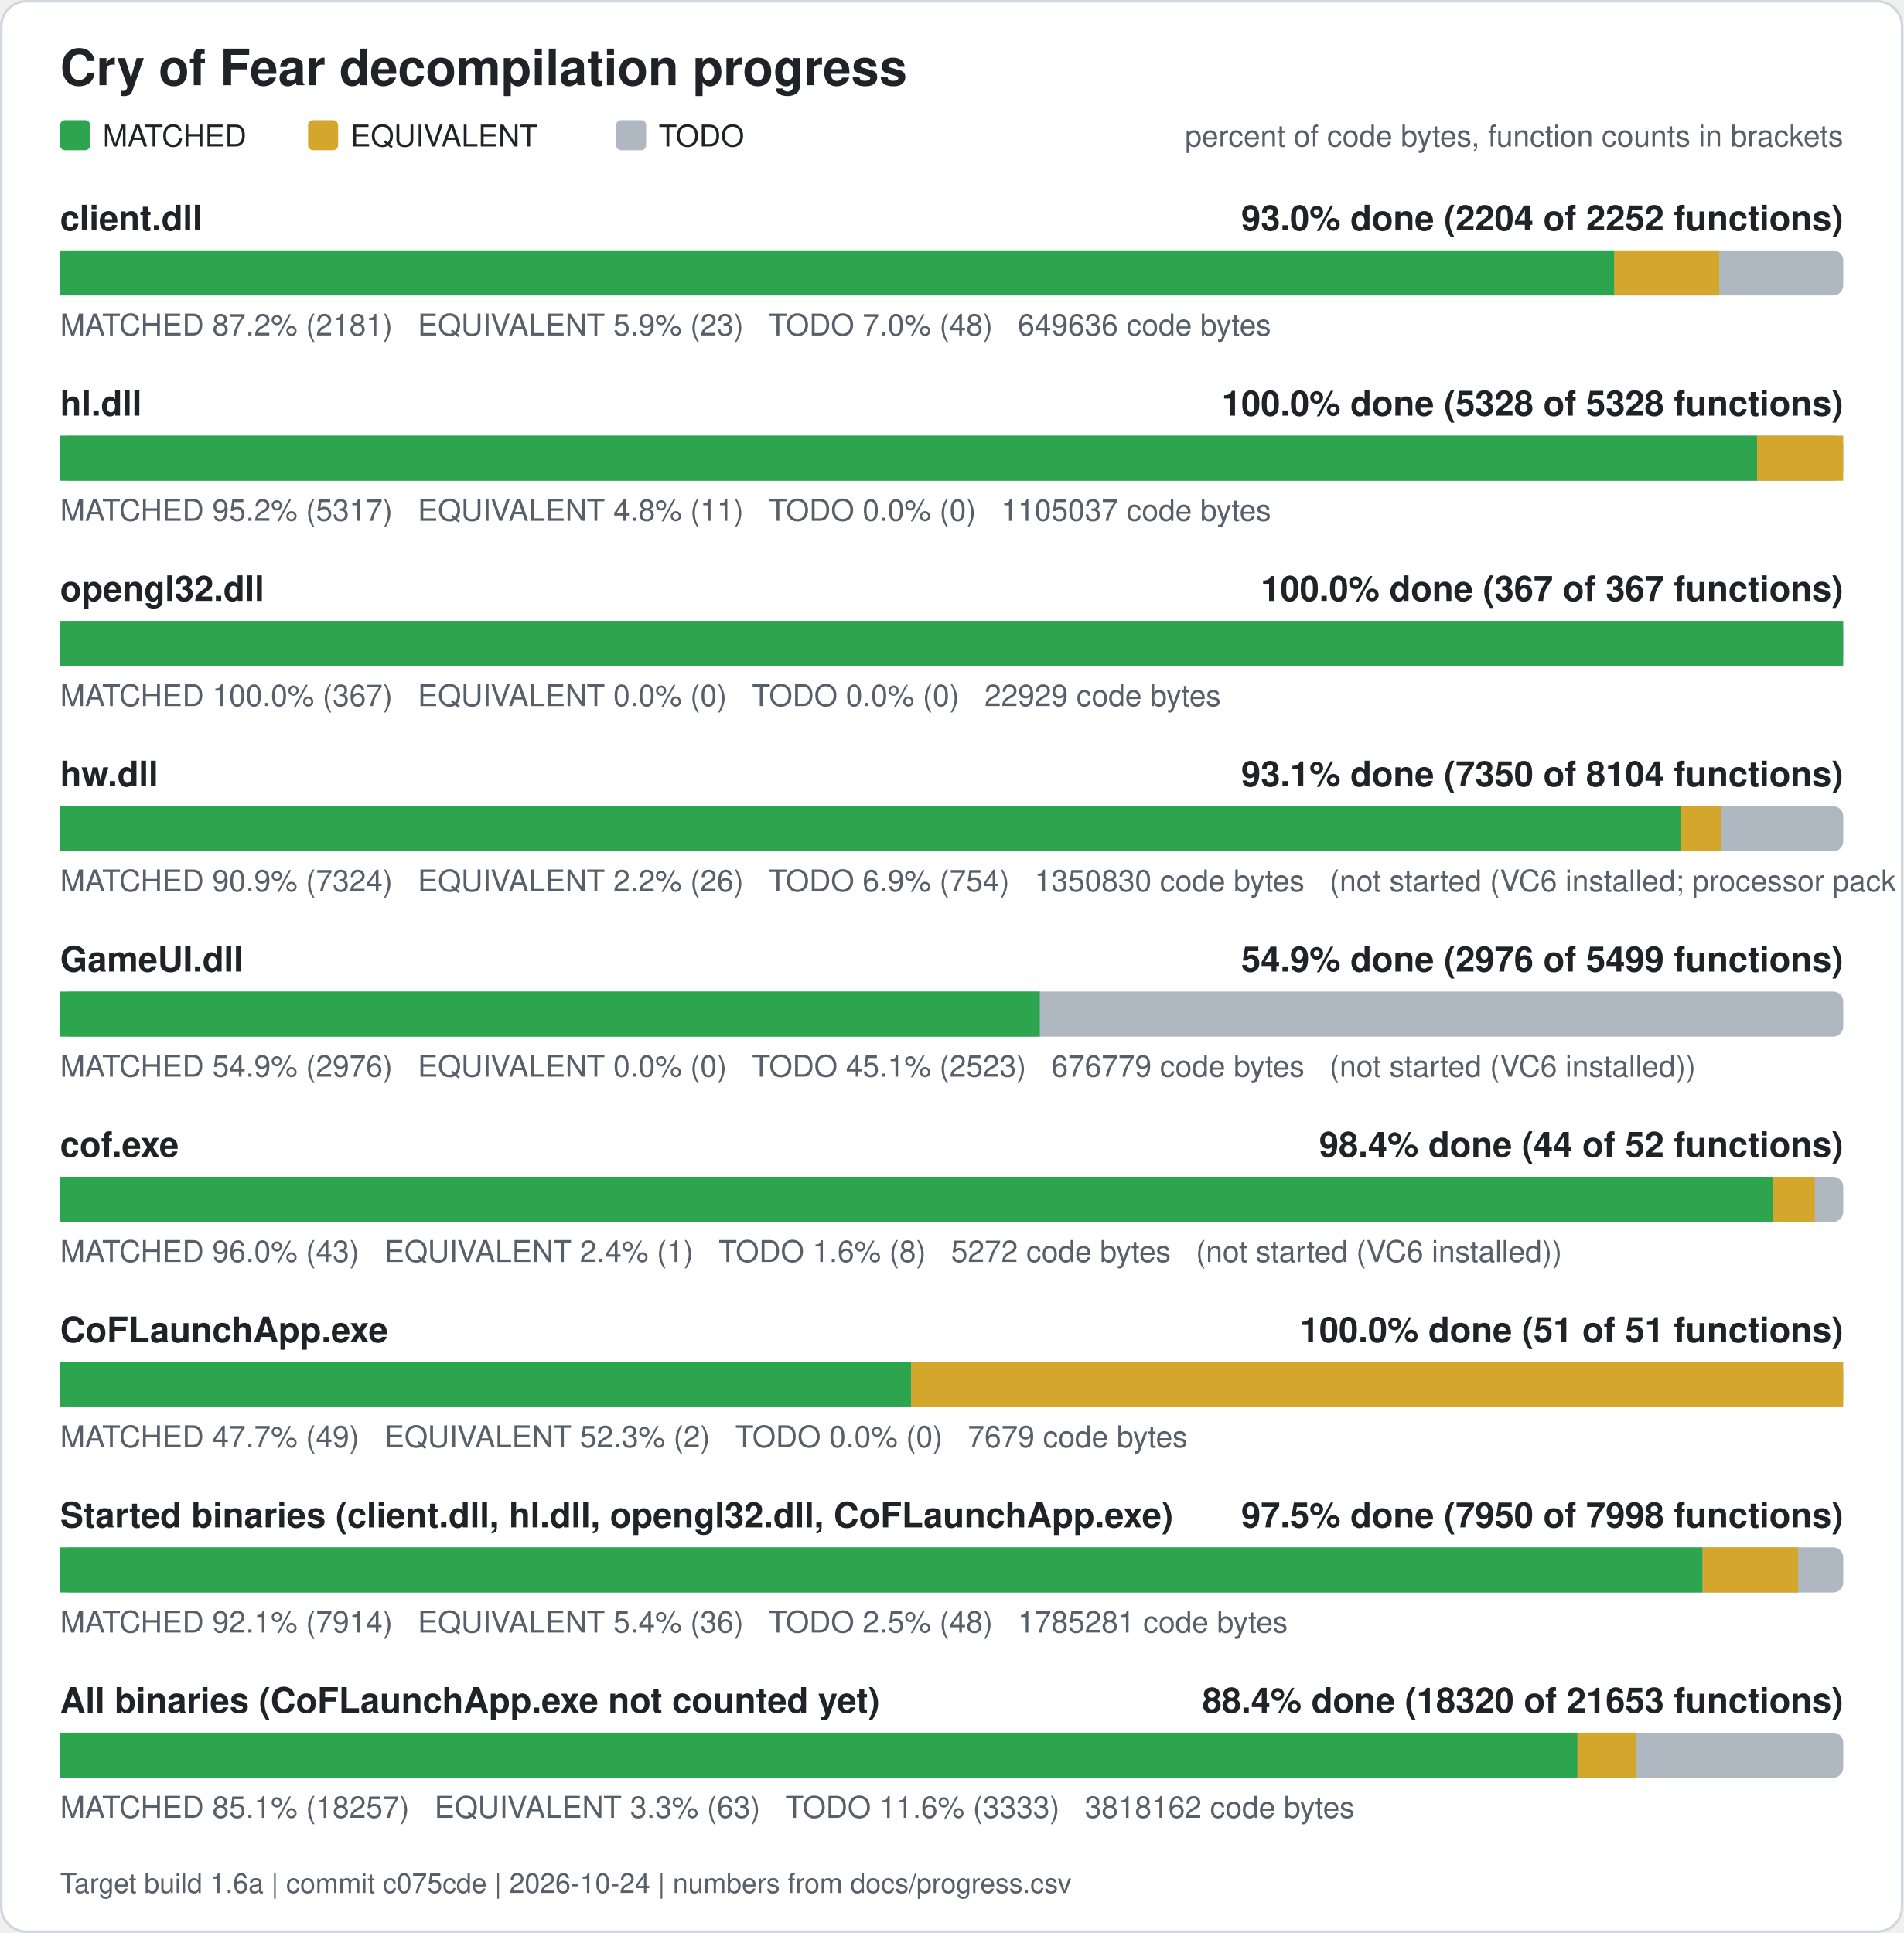
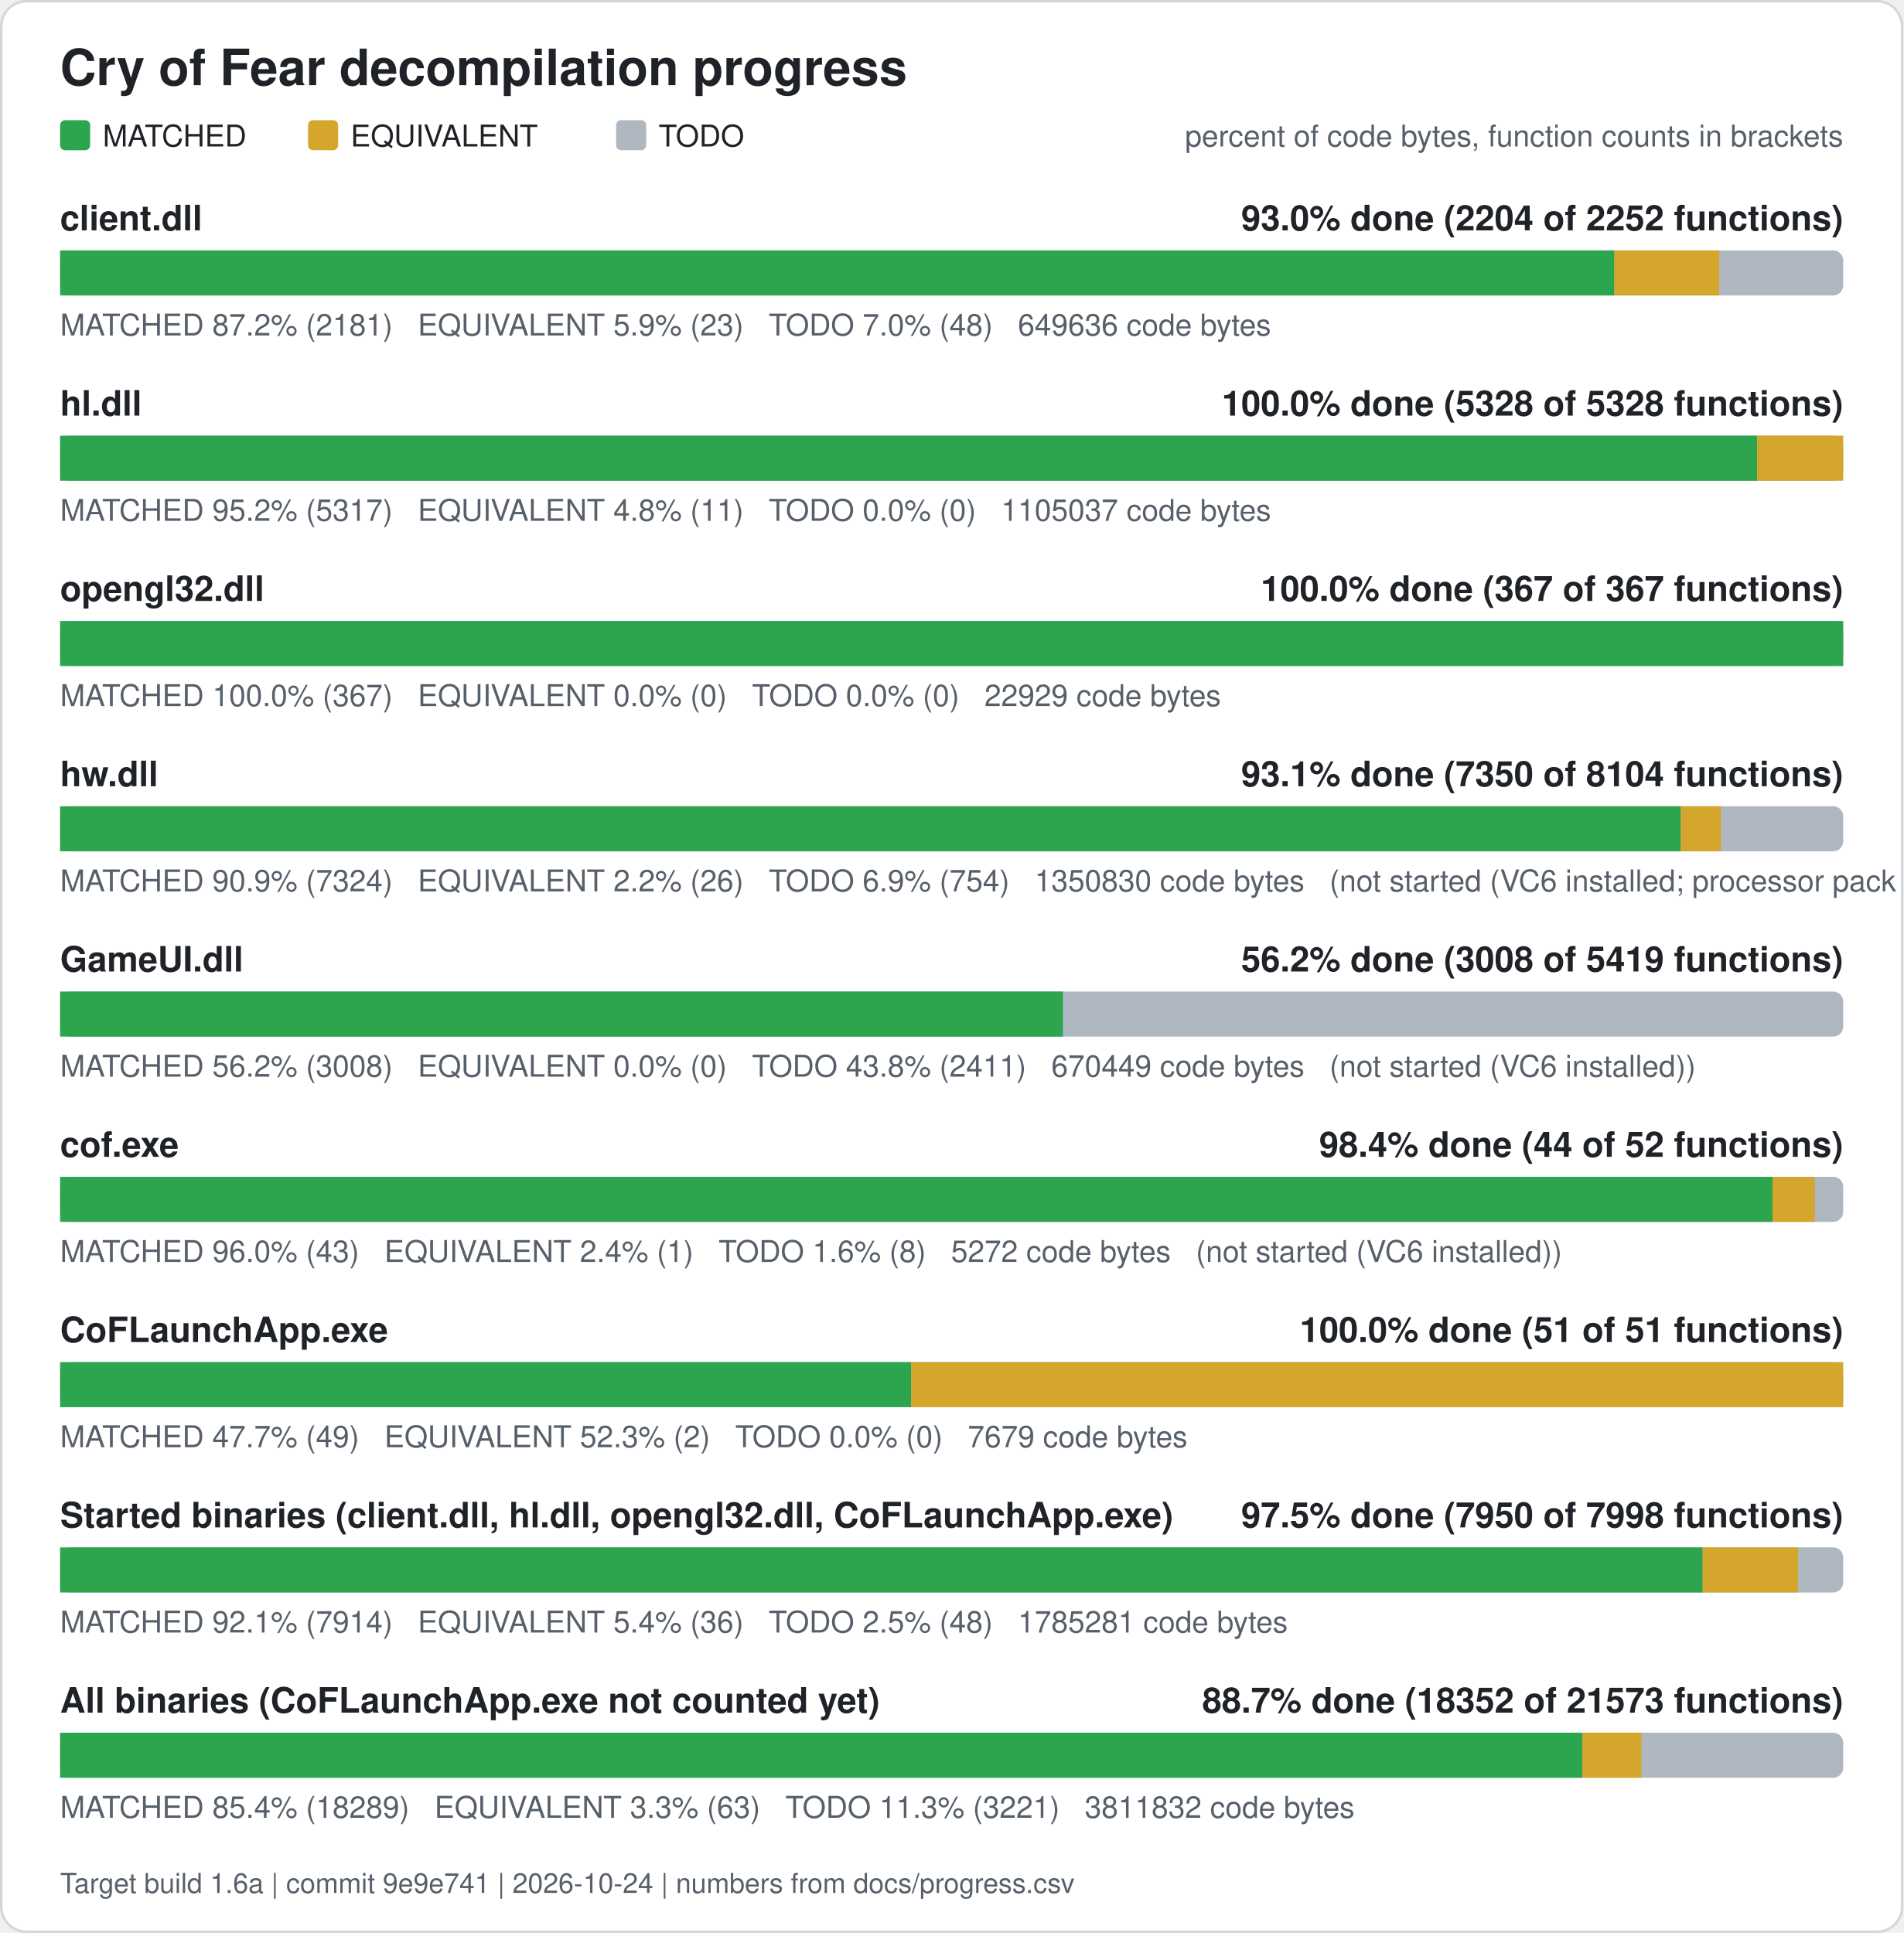
<svg xmlns="http://www.w3.org/2000/svg" width="760" height="772" viewBox="0 0 760 772" role="img" aria-label="Cry of Fear decompilation progress">
  <rect x="0.5" y="0.5" width="759" height="771" rx="10" fill="#ffffff" stroke="#d0d7de" />
  <text x="24" y="34" font-family="Segoe UI, Helvetica, Arial, sans-serif" font-size="20" font-weight="600" fill="#1f2328">Cry of Fear decompilation progress</text>
  <rect x="24" y="48" width="12" height="12" rx="2" fill="#2da44e" />
  <text x="41" y="58.5" font-family="Segoe UI, Helvetica, Arial, sans-serif" font-size="12" fill="#1f2328">MATCHED</text>
  <rect x="123" y="48" width="12" height="12" rx="2" fill="#d4a72c" />
  <text x="140" y="58.5" font-family="Segoe UI, Helvetica, Arial, sans-serif" font-size="12" fill="#1f2328">EQUIVALENT</text>
  <rect x="246" y="48" width="12" height="12" rx="2" fill="#afb8c1" />
  <text x="263" y="58.5" font-family="Segoe UI, Helvetica, Arial, sans-serif" font-size="12" fill="#1f2328">TODO</text>
  <text x="736" y="58.5" font-family="Segoe UI, Helvetica, Arial, sans-serif" font-size="12" fill="#57606a" text-anchor="end">percent of code bytes, function counts in brackets</text>
  <text x="24" y="92" font-family="Segoe UI, Helvetica, Arial, sans-serif" font-size="14" font-weight="600" fill="#1f2328">client.dll</text>
  <text x="736" y="92" font-family="Segoe UI, Helvetica, Arial, sans-serif" font-size="14" font-weight="600" fill="#1f2328" text-anchor="end">93.0% done (2204 of 2252 functions)</text>
  <rect x="24" y="100" width="712" height="18" rx="4" fill="#afb8c1" />
  <rect x="24.00" y="100" width="620.61" height="18" fill="#2da44e" />
  <rect x="644.61" y="100" width="41.89" height="18" fill="#d4a72c" />
  <text x="24" y="134" font-family="Segoe UI, Helvetica, Arial, sans-serif" font-size="12" fill="#57606a" xml:space="preserve">MATCHED 87.2% (2181)   EQUIVALENT 5.9% (23)   TODO 7.0% (48)   649636 code bytes</text>
  <text x="24" y="166" font-family="Segoe UI, Helvetica, Arial, sans-serif" font-size="14" font-weight="600" fill="#1f2328">hl.dll</text>
  <text x="736" y="166" font-family="Segoe UI, Helvetica, Arial, sans-serif" font-size="14" font-weight="600" fill="#1f2328" text-anchor="end">100.0% done (5328 of 5328 functions)</text>
  <rect x="24" y="174" width="712" height="18" rx="4" fill="#afb8c1" />
  <rect x="24.00" y="174" width="677.61" height="18" fill="#2da44e" />
  <rect x="701.61" y="174" width="34.39" height="18" fill="#d4a72c" />
  <text x="24" y="208" font-family="Segoe UI, Helvetica, Arial, sans-serif" font-size="12" fill="#57606a" xml:space="preserve">MATCHED 95.2% (5317)   EQUIVALENT 4.8% (11)   TODO 0.0% (0)   1105037 code bytes</text>
  <text x="24" y="240" font-family="Segoe UI, Helvetica, Arial, sans-serif" font-size="14" font-weight="600" fill="#1f2328">opengl32.dll</text>
  <text x="736" y="240" font-family="Segoe UI, Helvetica, Arial, sans-serif" font-size="14" font-weight="600" fill="#1f2328" text-anchor="end">100.0% done (367 of 367 functions)</text>
  <rect x="24" y="248" width="712" height="18" rx="4" fill="#afb8c1" />
  <rect x="24.00" y="248" width="712.00" height="18" fill="#2da44e" />
  <text x="24" y="282" font-family="Segoe UI, Helvetica, Arial, sans-serif" font-size="12" fill="#57606a" xml:space="preserve">MATCHED 100.0% (367)   EQUIVALENT 0.0% (0)   TODO 0.0% (0)   22929 code bytes</text>
  <text x="24" y="314" font-family="Segoe UI, Helvetica, Arial, sans-serif" font-size="14" font-weight="600" fill="#1f2328">hw.dll</text>
  <text x="736" y="314" font-family="Segoe UI, Helvetica, Arial, sans-serif" font-size="14" font-weight="600" fill="#1f2328" text-anchor="end">93.1% done (7350 of 8104 functions)</text>
  <rect x="24" y="322" width="712" height="18" rx="4" fill="#afb8c1" />
  <rect x="24.00" y="322" width="647.15" height="18" fill="#2da44e" />
  <rect x="671.15" y="322" width="15.98" height="18" fill="#d4a72c" />
  <text x="24" y="356" font-family="Segoe UI, Helvetica, Arial, sans-serif" font-size="12" fill="#57606a" xml:space="preserve">MATCHED 90.9% (7324)   EQUIVALENT 2.2% (26)   TODO 6.9% (754)   1350830 code bytes   (not started (VC6 installed; processor pack and VS 2005 objects need those compilers))</text>
  <text x="24" y="388" font-family="Segoe UI, Helvetica, Arial, sans-serif" font-size="14" font-weight="600" fill="#1f2328">GameUI.dll</text>
-   <text x="736" y="388" font-family="Segoe UI, Helvetica, Arial, sans-serif" font-size="14" font-weight="600" fill="#1f2328" text-anchor="end">54.9% done (2976 of 5499 functions)</text>
+   <text x="736" y="388" font-family="Segoe UI, Helvetica, Arial, sans-serif" font-size="14" font-weight="600" fill="#1f2328" text-anchor="end">56.2% done (3008 of 5419 functions)</text>
  <rect x="24" y="396" width="712" height="18" rx="4" fill="#afb8c1" />
-   <rect x="24.00" y="396" width="391.19" height="18" fill="#2da44e" />
-   <text x="24" y="430" font-family="Segoe UI, Helvetica, Arial, sans-serif" font-size="12" fill="#57606a" xml:space="preserve">MATCHED 54.9% (2976)   EQUIVALENT 0.0% (0)   TODO 45.1% (2523)   676779 code bytes   (not started (VC6 installed))</text>
+   <rect x="24.00" y="396" width="400.43" height="18" fill="#2da44e" />
+   <text x="24" y="430" font-family="Segoe UI, Helvetica, Arial, sans-serif" font-size="12" fill="#57606a" xml:space="preserve">MATCHED 56.2% (3008)   EQUIVALENT 0.0% (0)   TODO 43.8% (2411)   670449 code bytes   (not started (VC6 installed))</text>
  <text x="24" y="462" font-family="Segoe UI, Helvetica, Arial, sans-serif" font-size="14" font-weight="600" fill="#1f2328">cof.exe</text>
  <text x="736" y="462" font-family="Segoe UI, Helvetica, Arial, sans-serif" font-size="14" font-weight="600" fill="#1f2328" text-anchor="end">98.4% done (44 of 52 functions)</text>
  <rect x="24" y="470" width="712" height="18" rx="4" fill="#afb8c1" />
  <rect x="24.00" y="470" width="683.77" height="18" fill="#2da44e" />
  <rect x="707.77" y="470" width="16.88" height="18" fill="#d4a72c" />
  <text x="24" y="504" font-family="Segoe UI, Helvetica, Arial, sans-serif" font-size="12" fill="#57606a" xml:space="preserve">MATCHED 96.0% (43)   EQUIVALENT 2.4% (1)   TODO 1.6% (8)   5272 code bytes   (not started (VC6 installed))</text>
  <text x="24" y="536" font-family="Segoe UI, Helvetica, Arial, sans-serif" font-size="14" font-weight="600" fill="#1f2328">CoFLaunchApp.exe</text>
  <text x="736" y="536" font-family="Segoe UI, Helvetica, Arial, sans-serif" font-size="14" font-weight="600" fill="#1f2328" text-anchor="end">100.0% done (51 of 51 functions)</text>
  <rect x="24" y="544" width="712" height="18" rx="4" fill="#afb8c1" />
  <rect x="24.00" y="544" width="339.82" height="18" fill="#2da44e" />
  <rect x="363.82" y="544" width="372.18" height="18" fill="#d4a72c" />
  <text x="24" y="578" font-family="Segoe UI, Helvetica, Arial, sans-serif" font-size="12" fill="#57606a" xml:space="preserve">MATCHED 47.7% (49)   EQUIVALENT 52.3% (2)   TODO 0.0% (0)   7679 code bytes</text>
  <text x="24" y="610" font-family="Segoe UI, Helvetica, Arial, sans-serif" font-size="14" font-weight="600" fill="#1f2328">Started binaries (client.dll, hl.dll, opengl32.dll, CoFLaunchApp.exe)</text>
  <text x="736" y="610" font-family="Segoe UI, Helvetica, Arial, sans-serif" font-size="14" font-weight="600" fill="#1f2328" text-anchor="end">97.5% done (7950 of 7998 functions)</text>
  <rect x="24" y="618" width="712" height="18" rx="4" fill="#afb8c1" />
  <rect x="24.00" y="618" width="655.86" height="18" fill="#2da44e" />
  <rect x="679.86" y="618" width="38.13" height="18" fill="#d4a72c" />
  <text x="24" y="652" font-family="Segoe UI, Helvetica, Arial, sans-serif" font-size="12" fill="#57606a" xml:space="preserve">MATCHED 92.1% (7914)   EQUIVALENT 5.4% (36)   TODO 2.5% (48)   1785281 code bytes</text>
  <text x="24" y="684" font-family="Segoe UI, Helvetica, Arial, sans-serif" font-size="14" font-weight="600" fill="#1f2328">All binaries (CoFLaunchApp.exe not counted yet)</text>
-   <text x="736" y="684" font-family="Segoe UI, Helvetica, Arial, sans-serif" font-size="14" font-weight="600" fill="#1f2328" text-anchor="end">88.4% done (18320 of 21653 functions)</text>
+   <text x="736" y="684" font-family="Segoe UI, Helvetica, Arial, sans-serif" font-size="14" font-weight="600" fill="#1f2328" text-anchor="end">88.7% done (18352 of 21573 functions)</text>
  <rect x="24" y="692" width="712" height="18" rx="4" fill="#afb8c1" />
-   <rect x="24.00" y="692" width="605.90" height="18" fill="#2da44e" />
-   <rect x="629.90" y="692" width="23.50" height="18" fill="#d4a72c" />
-   <text x="24" y="726" font-family="Segoe UI, Helvetica, Arial, sans-serif" font-size="12" fill="#57606a" xml:space="preserve">MATCHED 85.1% (18257)   EQUIVALENT 3.3% (63)   TODO 11.6% (3333)   3818162 code bytes</text>
-   <text x="24" y="756" font-family="Segoe UI, Helvetica, Arial, sans-serif" font-size="11" fill="#57606a">Target build 1.6a | commit c075cde | 2026-10-24 | numbers from docs/progress.csv</text>
+   <rect x="24.00" y="692" width="607.88" height="18" fill="#2da44e" />
+   <rect x="631.88" y="692" width="23.54" height="18" fill="#d4a72c" />
+   <text x="24" y="726" font-family="Segoe UI, Helvetica, Arial, sans-serif" font-size="12" fill="#57606a" xml:space="preserve">MATCHED 85.4% (18289)   EQUIVALENT 3.3% (63)   TODO 11.3% (3221)   3811832 code bytes</text>
+   <text x="24" y="756" font-family="Segoe UI, Helvetica, Arial, sans-serif" font-size="11" fill="#57606a">Target build 1.6a | commit 9e9e741 | 2026-10-24 | numbers from docs/progress.csv</text>
</svg>
